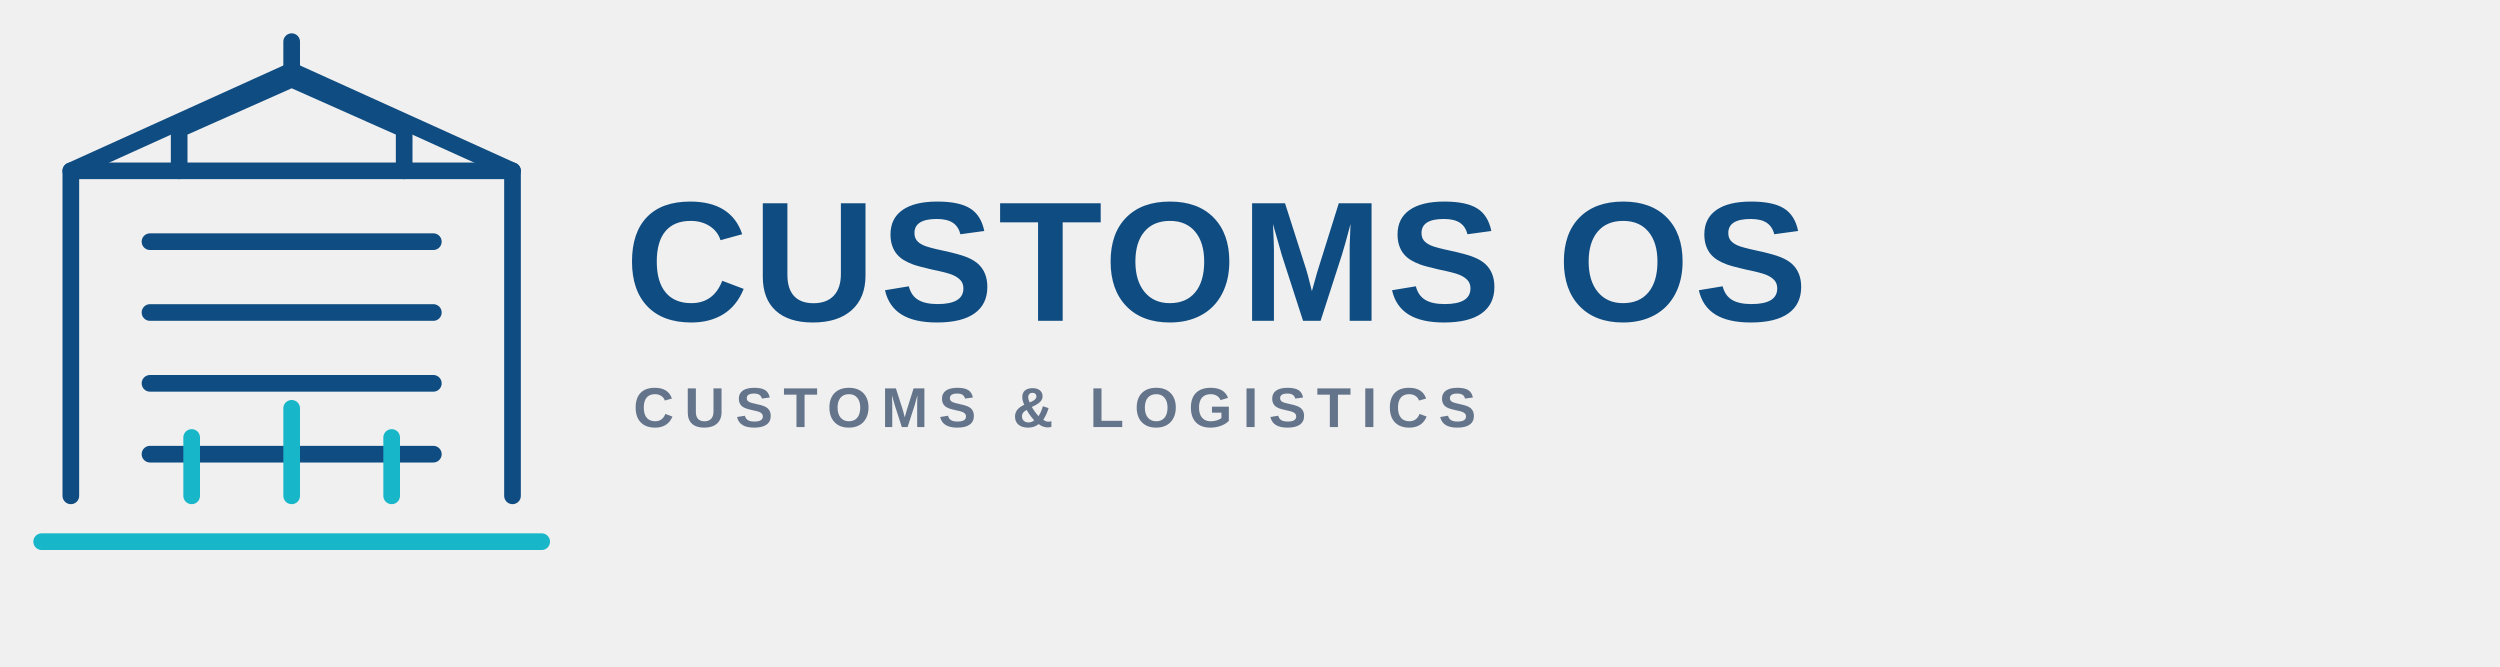
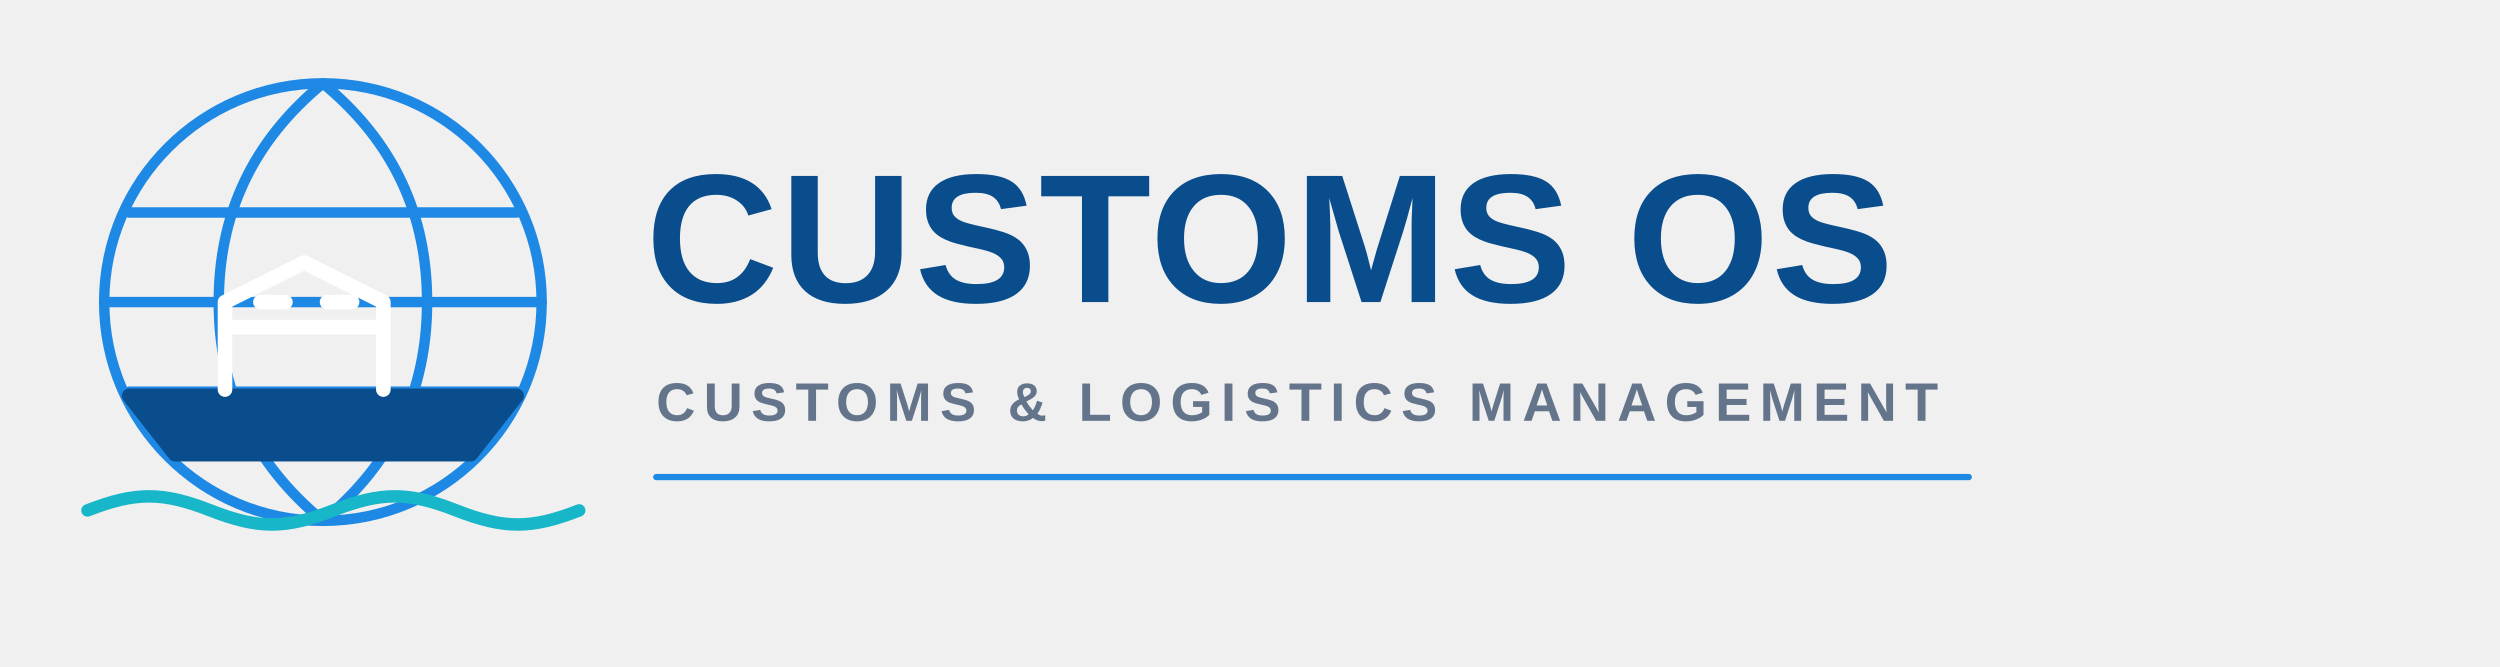
<svg xmlns="http://www.w3.org/2000/svg" viewBox="0 0 1200 320" fill="none">
-   <g stroke="#0F4C81" stroke-width="8" stroke-linecap="round" stroke-linejoin="round">
-     <path d="M34 238V82l106-48 106 48v156" />
-     <path d="M34 82h212" />
-     <path d="M72 116h136M72 150h136M72 184h136M72 218h136" />
-     <path d="M86 82V62l54-24 54 24v20" />
-     <path d="M140 38V20" />
+   <g stroke="#1E88E5" stroke-width="5" stroke-linecap="round">
+     <circle cx="155" cy="145" r="105" />
+     <path d="M50 145h210M155 40c-34 28-50 63-50 105s16 77 50 105M155 40c34 28 50 63 50 105s-16 77-50 105M62 102h186M62 188h186" />
  </g>
-   <g stroke="#18B6C9" stroke-width="8" stroke-linecap="round" stroke-linejoin="round">
-     <path d="M20 260h240" />
-     <path d="M92 238v-28M140 238v-42M188 238v-28" />
+   <g stroke="#0A4D8C" stroke-width="7" stroke-linecap="round" stroke-linejoin="round">
+     <path d="M62 190h186l-22 28H84z" fill="#0A4D8C" />
+     <path d="M108 187v-42l38-19 38 19v42M108 157h76M125 145h12m20 0h12" stroke="#fff" />
+     <path d="M42 245c23-9 36-9 59 0s36 9 59 0 36-9 59 0 36 9 59 0" stroke="#18B6C9" stroke-width="6" />
  </g>
-   <text x="300" y="154" font-family="Arial,Helvetica,sans-serif" font-size="82" font-weight="800" letter-spacing="2" fill="#0F4C81">CUSTOMS OS</text>
-   <text x="304" y="205" font-family="Arial,Helvetica,sans-serif" font-size="27" font-weight="700" letter-spacing="5" fill="#64748B">CUSTOMS &amp; LOGISTICS</text>
+   <text x="310" y="145" font-family="Arial,Helvetica,sans-serif" font-size="88" font-weight="800" letter-spacing="1" fill="#0A4D8C">CUSTOMS OS</text>
+   <text x="315" y="202" font-family="Arial,Helvetica,sans-serif" font-size="26" font-weight="700" letter-spacing="4" fill="#64748B">CUSTOMS &amp; LOGISTICS MANAGEMENT</text>
+   <path d="M315 229h630" stroke="#1E88E5" stroke-width="3" stroke-linecap="round" />
</svg>
